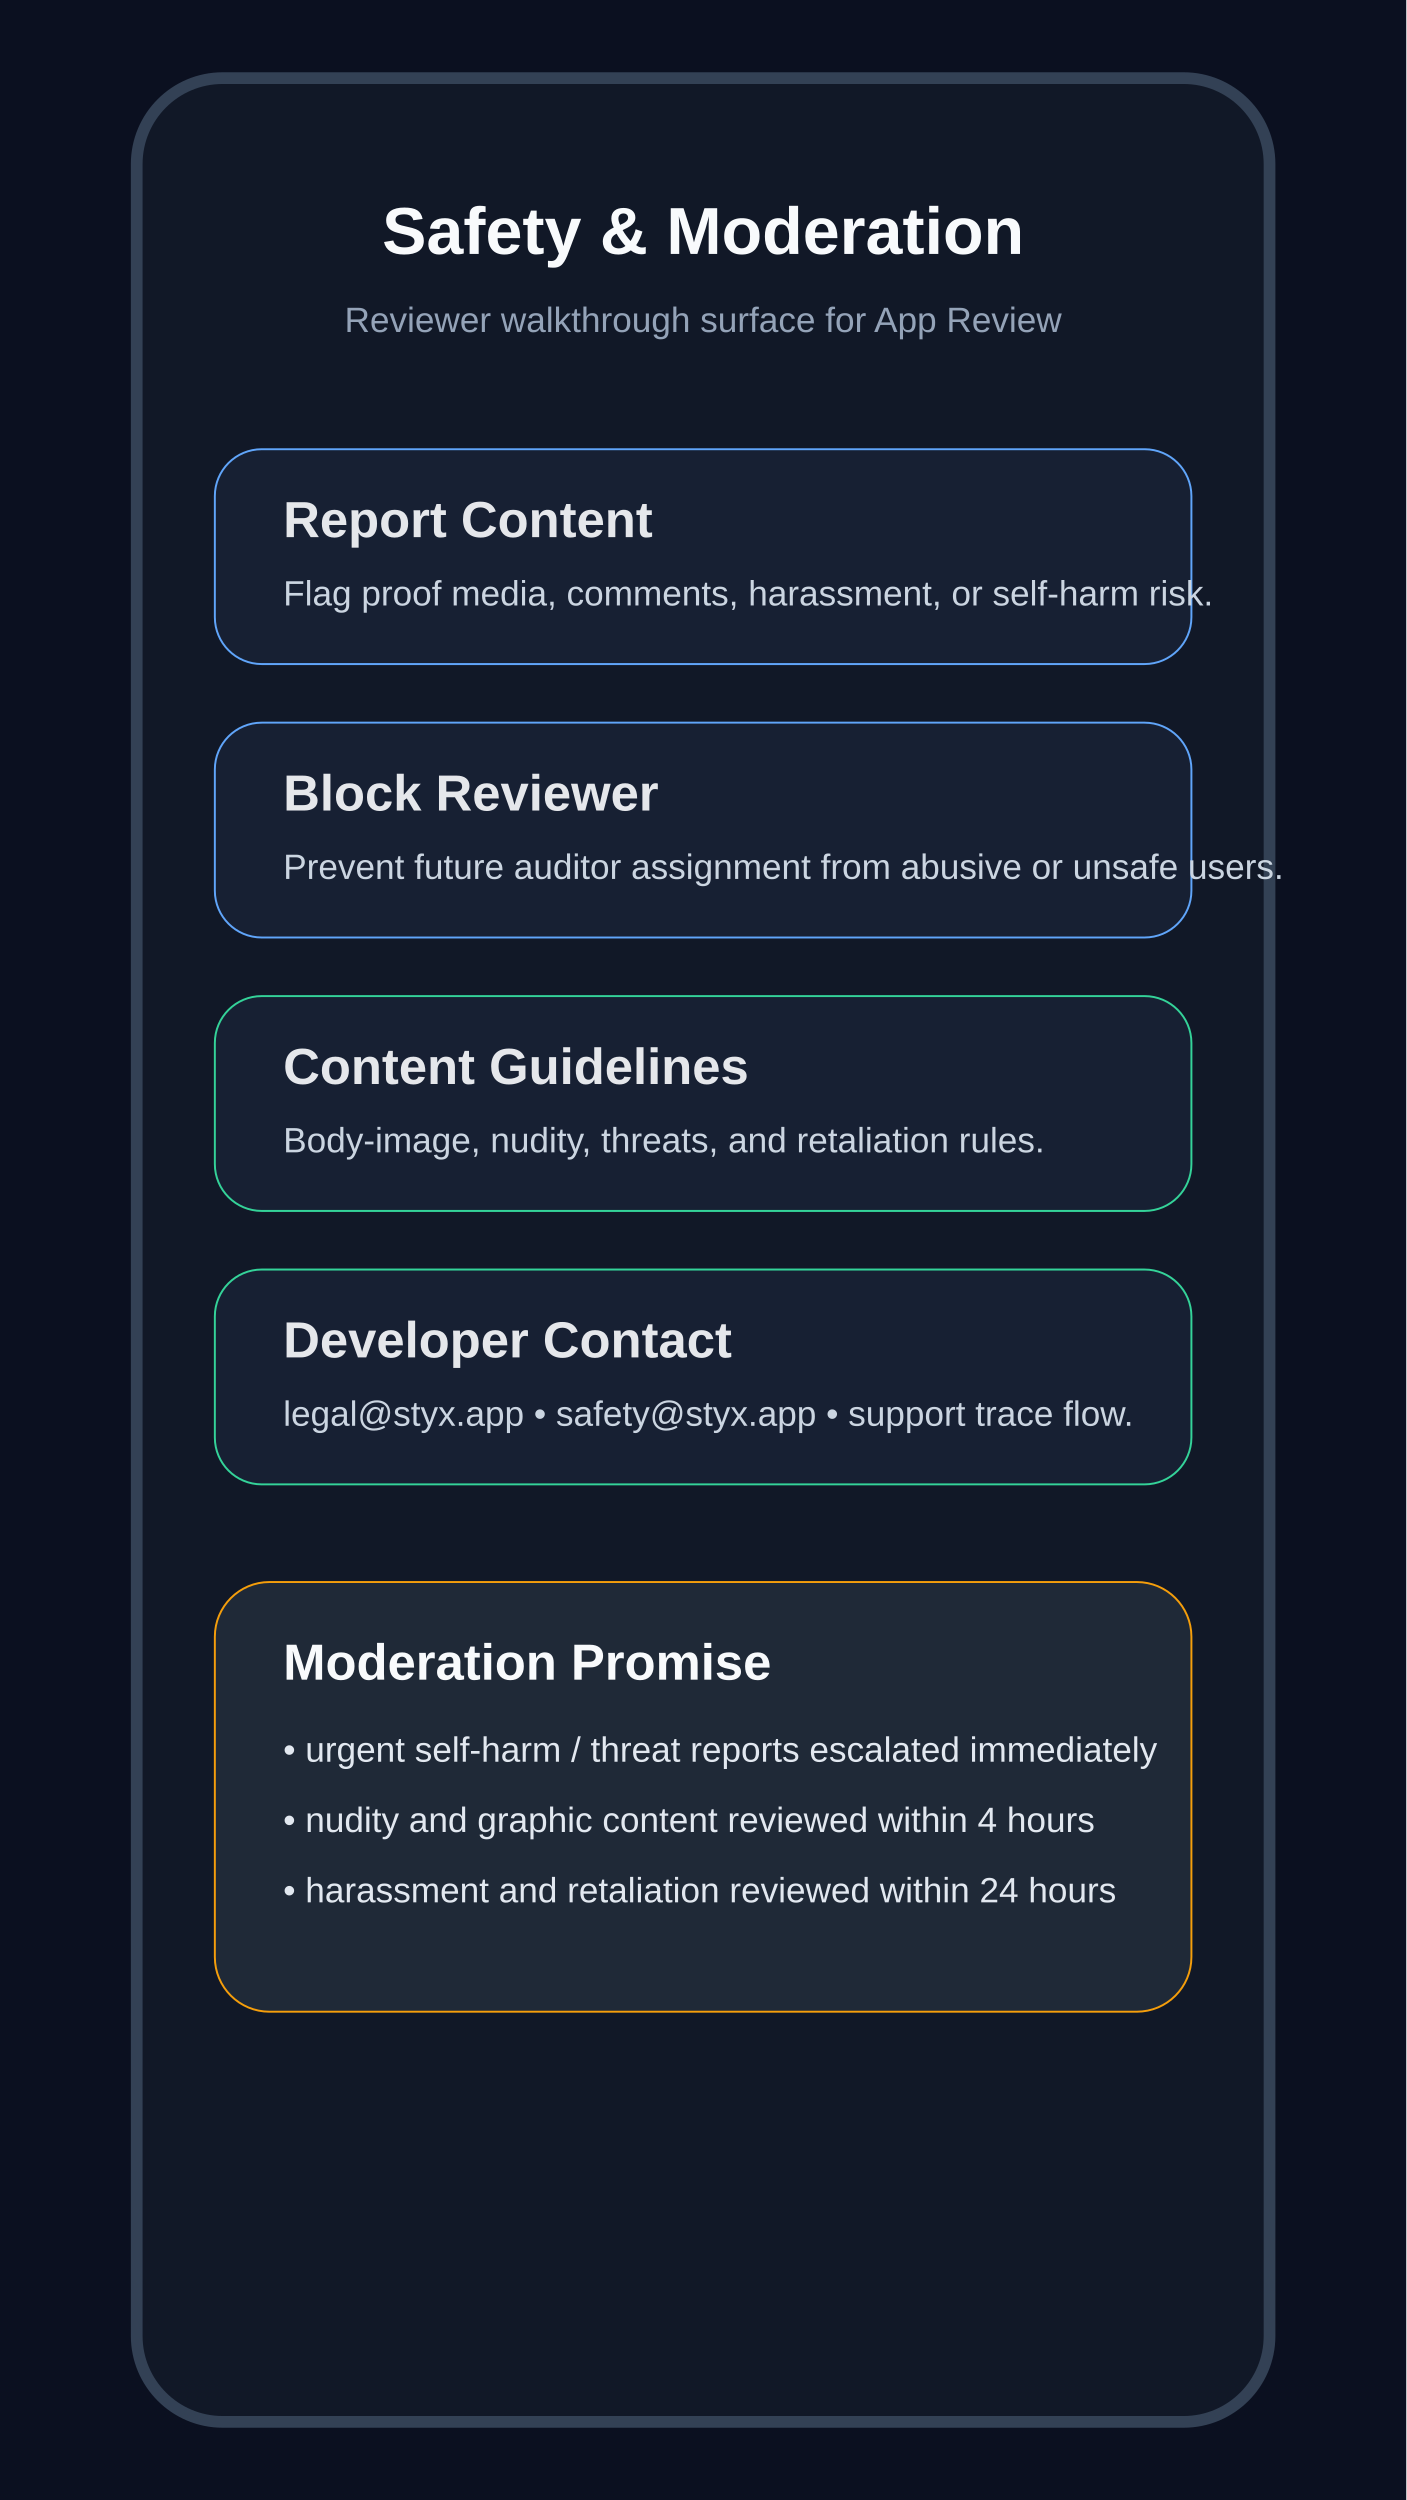
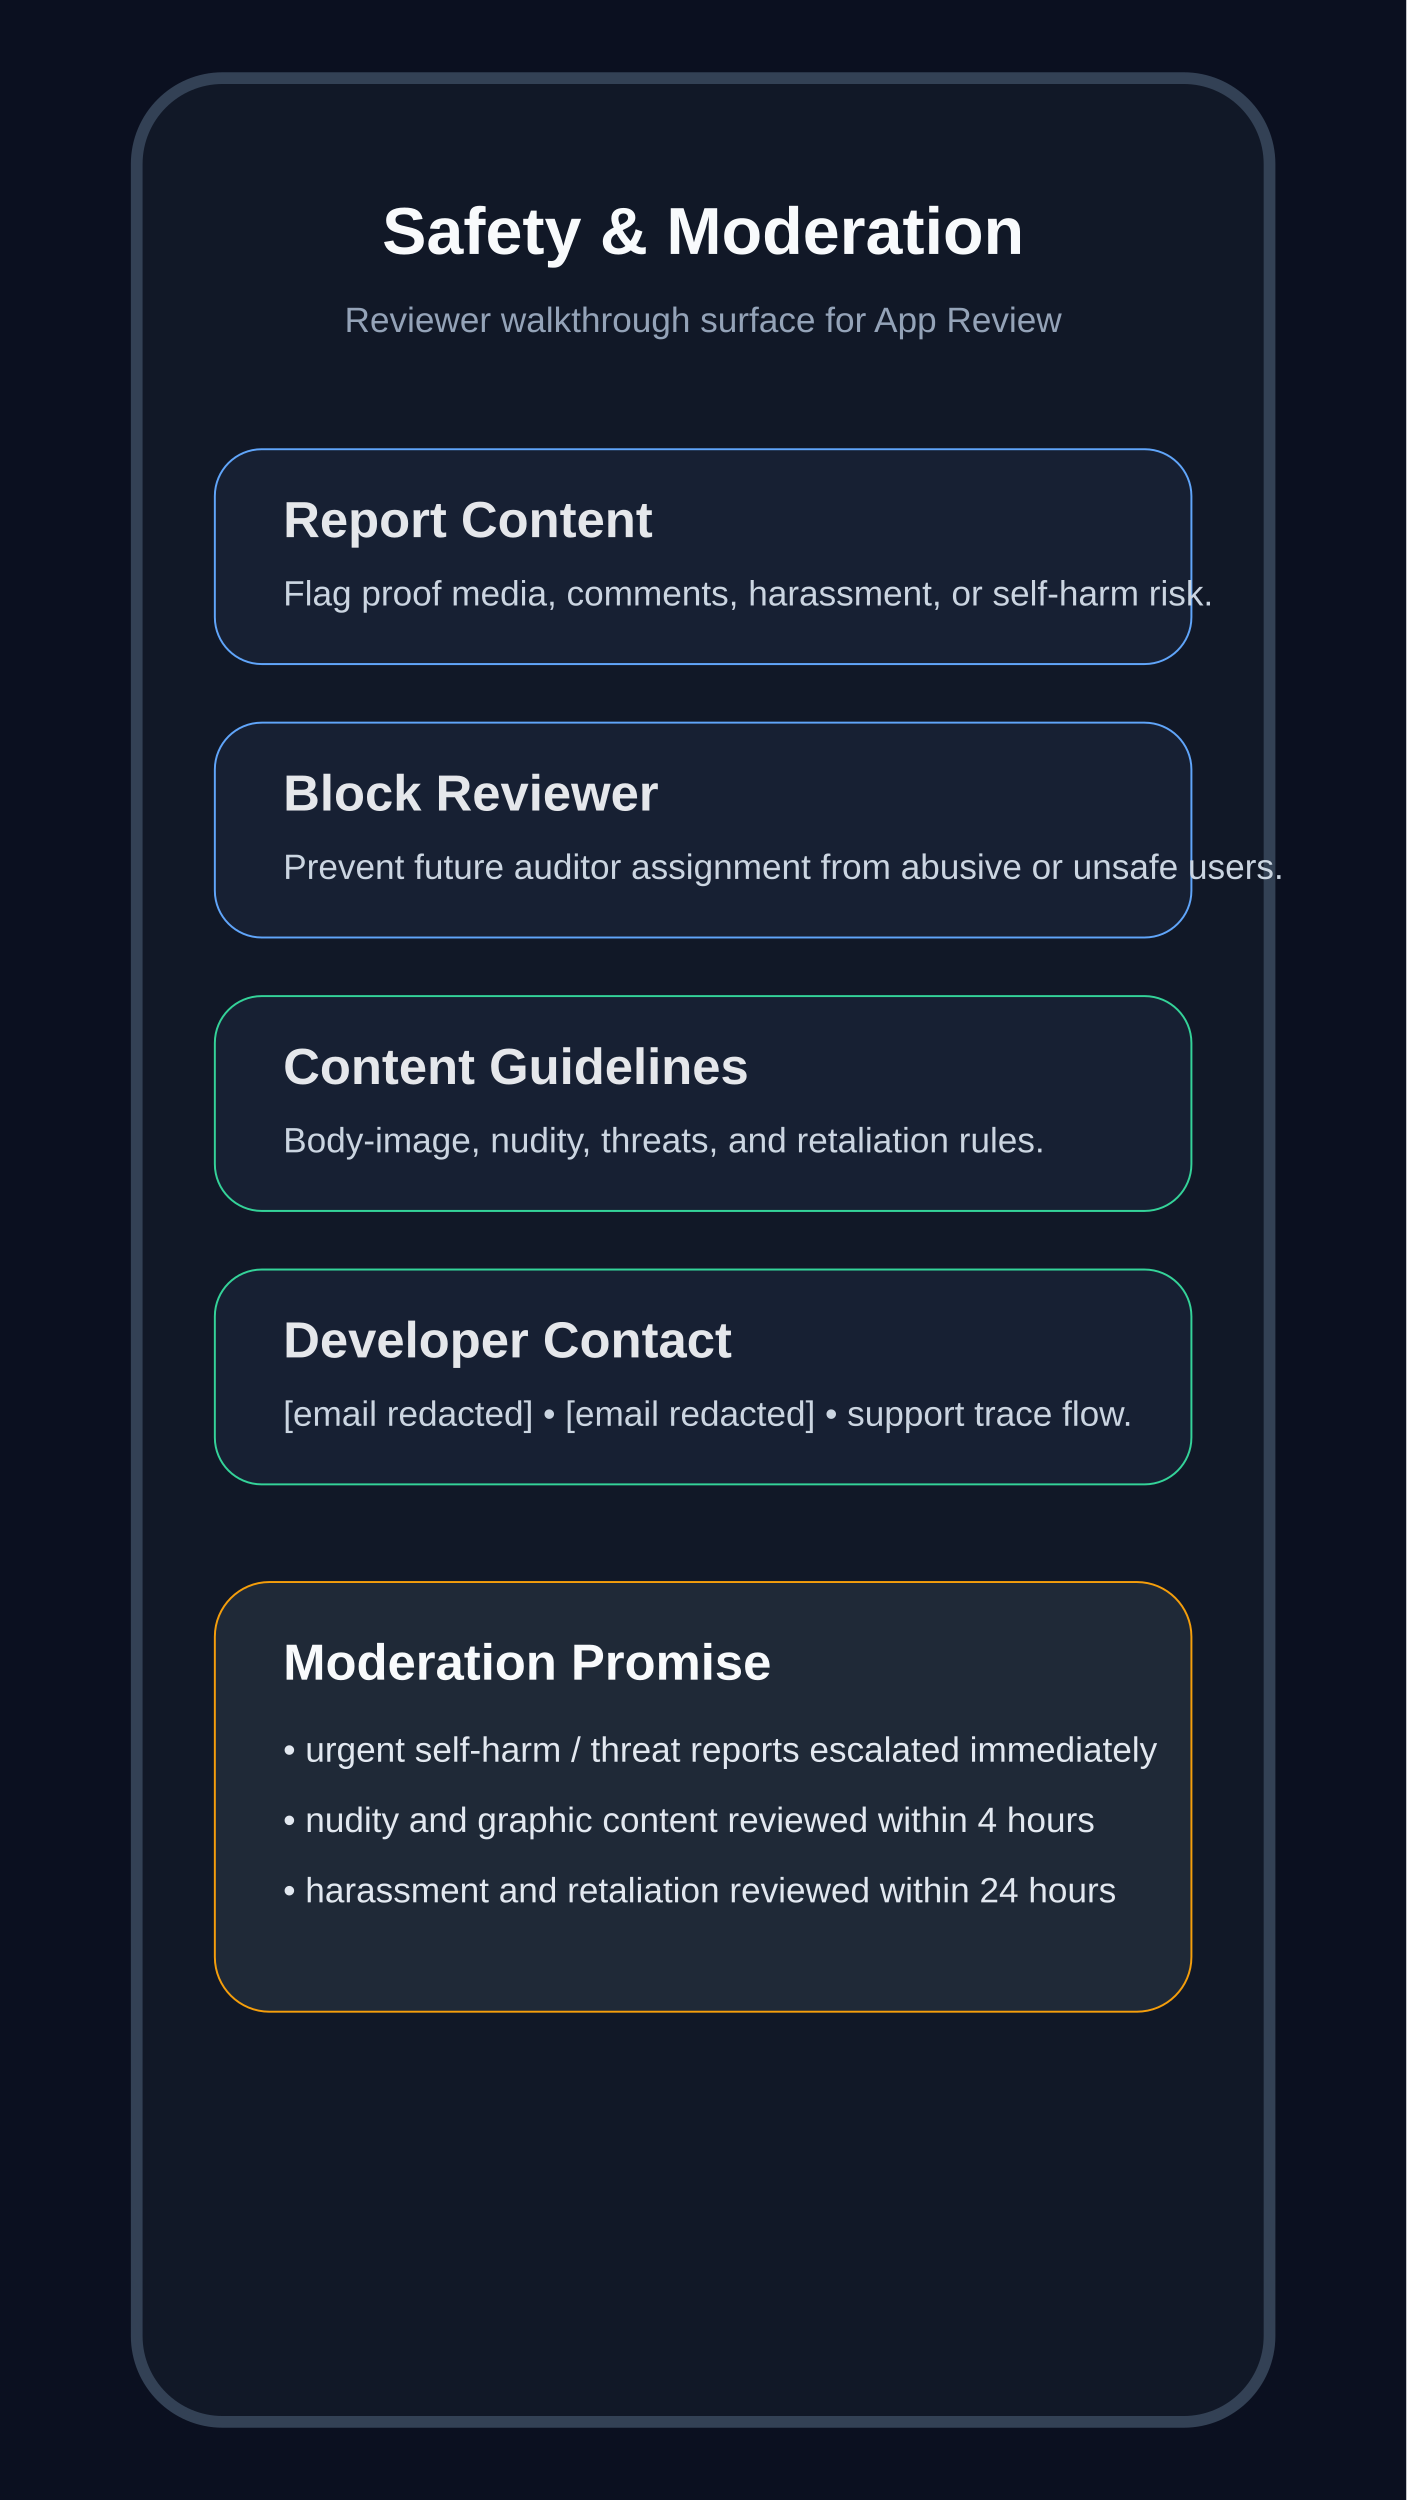
<svg xmlns="http://www.w3.org/2000/svg" width="720" height="1280" viewBox="0 0 720 1280" role="img" aria-labelledby="title desc">
  <rect width="720" height="1280" fill="#0b1020" />
  <rect x="70" y="40" width="580" height="1200" rx="44" fill="#111827" stroke="#334155" stroke-width="6" />
  <text x="360" y="130" fill="#f8fafc" font-size="34" font-family="Arial" text-anchor="middle" font-weight="700">Safety &amp; Moderation</text>
  <text x="360" y="170" fill="#94a3b8" font-size="18" font-family="Arial" text-anchor="middle">Reviewer walkthrough surface for App Review</text>
  <g font-family="Arial">
    <rect x="110" y="230" width="500" height="110" rx="24" fill="#172033" stroke="#60a5fa" />
    <text x="145" y="275" fill="#e5e7eb" font-size="26" font-weight="700">Report Content</text>
    <text x="145" y="310" fill="#cbd5e1" font-size="18">Flag proof media, comments, harassment, or self-harm risk.</text>
    <rect x="110" y="370" width="500" height="110" rx="24" fill="#172033" stroke="#60a5fa" />
    <text x="145" y="415" fill="#e5e7eb" font-size="26" font-weight="700">Block Reviewer</text>
    <text x="145" y="450" fill="#cbd5e1" font-size="18">Prevent future auditor assignment from abusive or unsafe users.</text>
    <rect x="110" y="510" width="500" height="110" rx="24" fill="#172033" stroke="#34d399" />
    <text x="145" y="555" fill="#e5e7eb" font-size="26" font-weight="700">Content Guidelines</text>
    <text x="145" y="590" fill="#cbd5e1" font-size="18">Body-image, nudity, threats, and retaliation rules.</text>
    <rect x="110" y="650" width="500" height="110" rx="24" fill="#172033" stroke="#34d399" />
    <text x="145" y="695" fill="#e5e7eb" font-size="26" font-weight="700">Developer Contact</text>
-     <text x="145" y="730" fill="#cbd5e1" font-size="18">legal@styx.app • safety@styx.app • support trace flow.</text>
+     <text x="145" y="730" fill="#cbd5e1" font-size="18">[email redacted] • [email redacted] • support trace flow.</text>
    <rect x="110" y="810" width="500" height="220" rx="28" fill="#1f2937" stroke="#f59e0b" />
    <text x="145" y="860" fill="#f8fafc" font-size="26" font-weight="700">Moderation Promise</text>
    <text x="145" y="902" fill="#e2e8f0" font-size="18">• urgent self-harm / threat reports escalated immediately</text>
    <text x="145" y="938" fill="#e2e8f0" font-size="18">• nudity and graphic content reviewed within 4 hours</text>
    <text x="145" y="974" fill="#e2e8f0" font-size="18">• harassment and retaliation reviewed within 24 hours</text>
  </g>
</svg>
